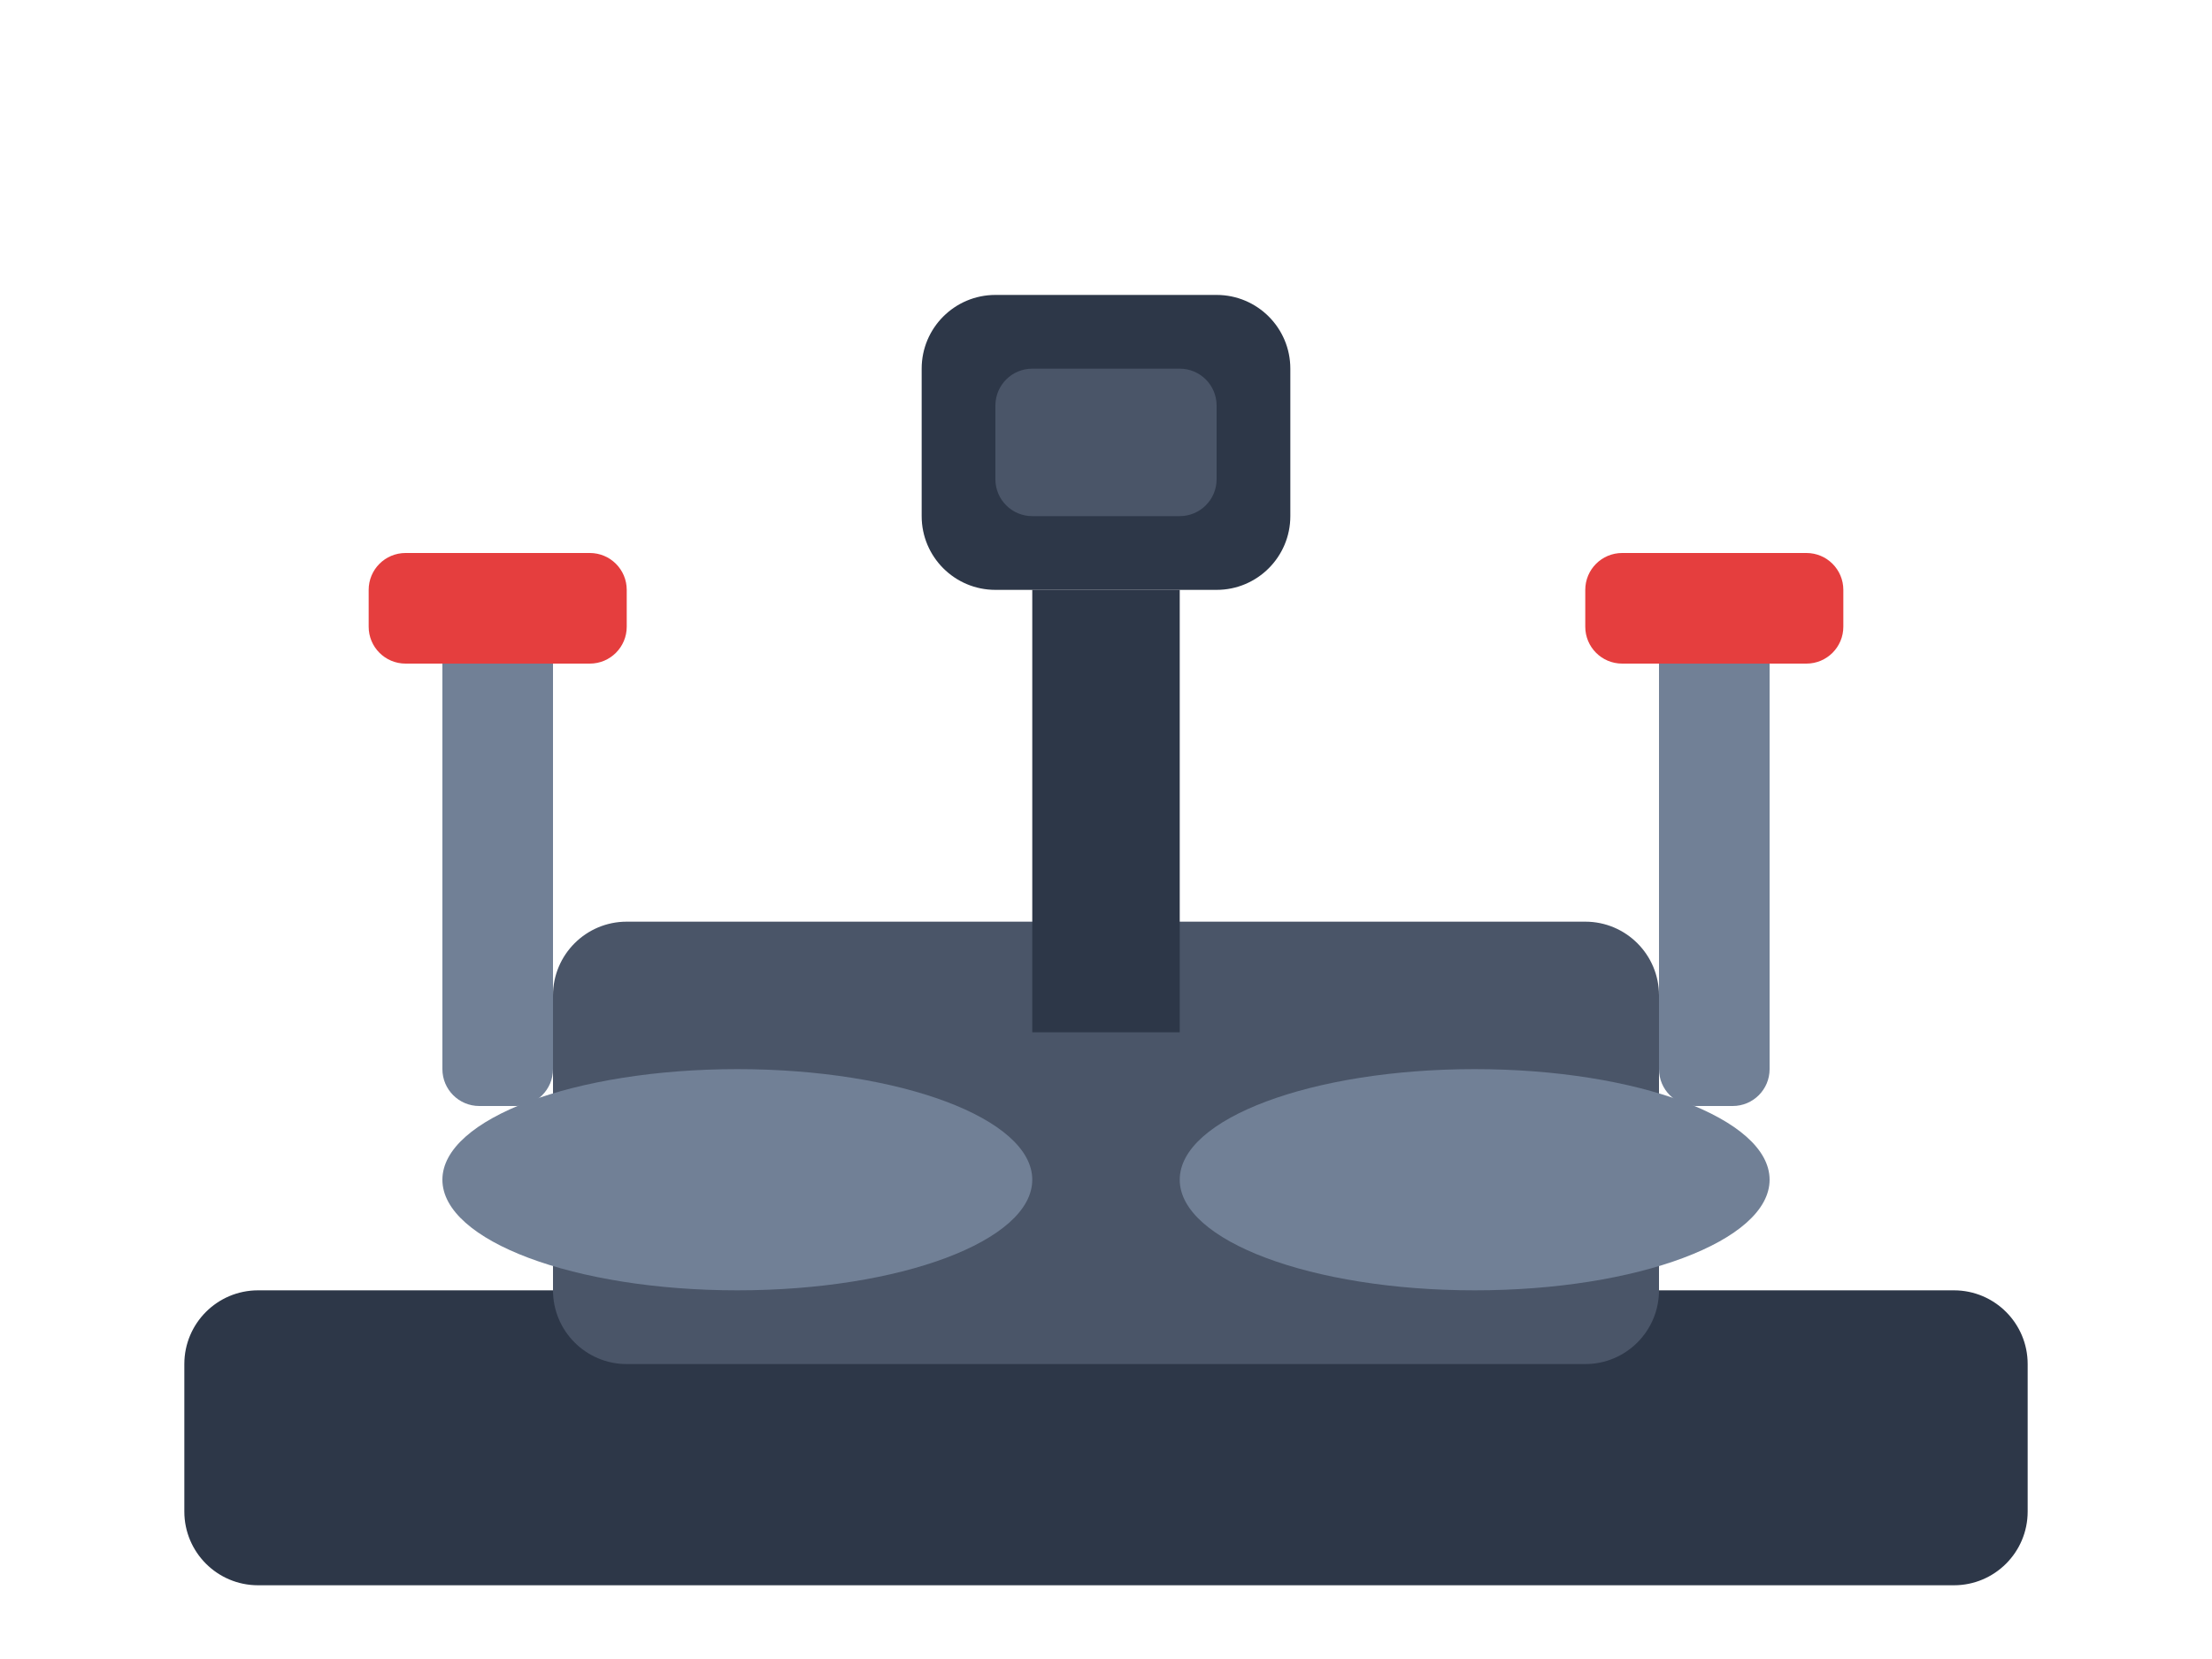
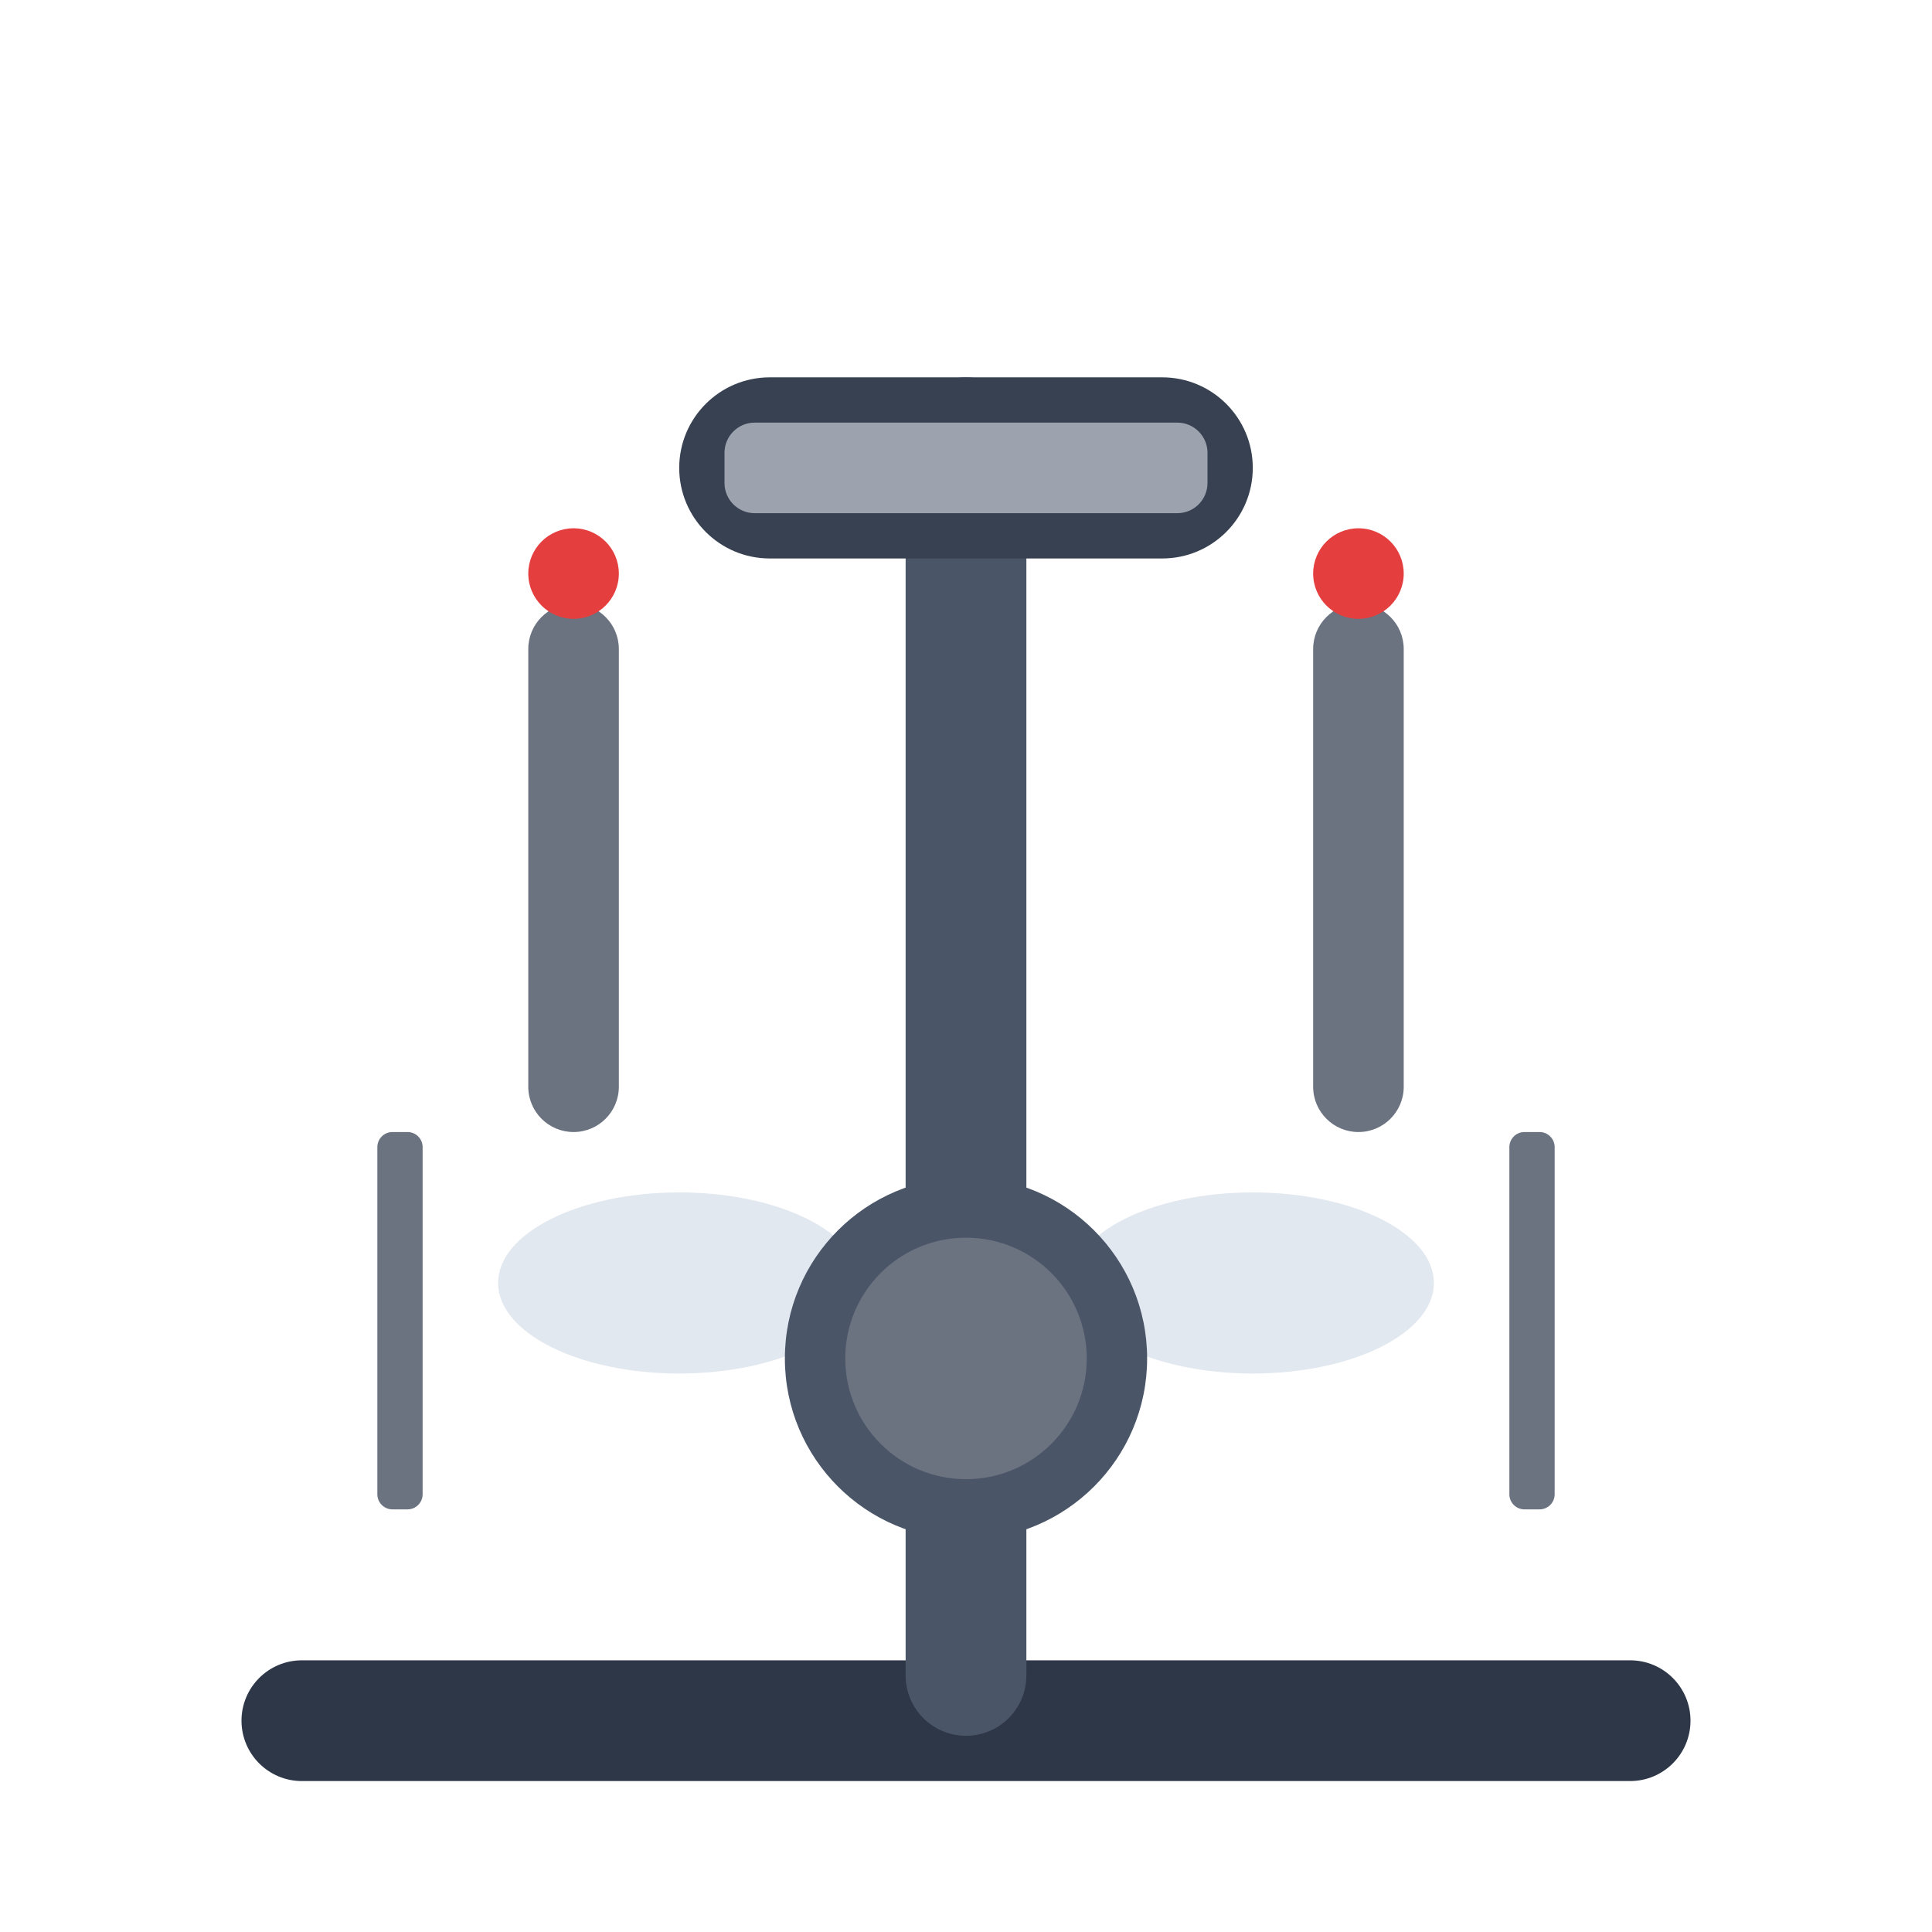
- <svg xmlns="http://www.w3.org/2000/svg" width="60" height="45" viewBox="0 0 60 45">
-   <rect x="5" y="35" width="50" height="8" fill="#2d3748" rx="2" />
-   <rect x="15" y="25" width="30" height="12" fill="#4a5568" rx="2" />
-   <ellipse cx="20" cy="32" rx="8" ry="3" fill="#718096" />
-   <ellipse cx="40" cy="32" rx="8" ry="3" fill="#718096" />
-   <rect x="12" y="15" width="3" height="15" fill="#718096" rx="1" />
-   <rect x="45" y="15" width="3" height="15" fill="#718096" rx="1" />
-   <rect x="10" y="15" width="7" height="3" fill="#e53e3e" rx="1" />
-   <rect x="43" y="15" width="7" height="3" fill="#e53e3e" rx="1" />
-   <rect x="25" y="8" width="10" height="8" fill="#2d3748" rx="2" />
-   <rect x="27" y="10" width="6" height="4" fill="#4a5568" rx="1" />
-   <rect x="28" y="16" width="4" height="12" fill="#2d3748" />
+ <svg xmlns="http://www.w3.org/2000/svg" width="128" height="128" viewBox="0 0 128 128">
+   <rect x="16" y="110" width="96" height="8" fill="#2d3748" rx="4" />
+   <rect x="60" y="25" width="8" height="90" fill="#4a5568" rx="4" />
+   <rect x="45" y="25" width="38" height="12" fill="#374151" rx="6" />
+   <rect x="48" y="28" width="32" height="6" fill="#9ca3af" rx="2" />
+   <rect x="35" y="40" width="6" height="35" fill="#6b7280" rx="3" />
+   <rect x="87" y="40" width="6" height="35" fill="#6b7280" rx="3" />
+   <circle cx="38" cy="38" r="3" fill="#e53e3e" />
+   <circle cx="90" cy="38" r="3" fill="#e53e3e" />
+   <ellipse cx="45" cy="85" rx="12" ry="6" fill="#e2e8f0" />
+   <ellipse cx="83" cy="85" rx="12" ry="6" fill="#e2e8f0" />
+   <circle cx="64" cy="90" r="12" fill="#4a5568" />
+   <circle cx="64" cy="90" r="8" fill="#6b7280" />
+   <rect x="25" y="75" width="3" height="25" fill="#6b7280" rx="1" />
+   <rect x="100" y="75" width="3" height="25" fill="#6b7280" rx="1" />
</svg>
